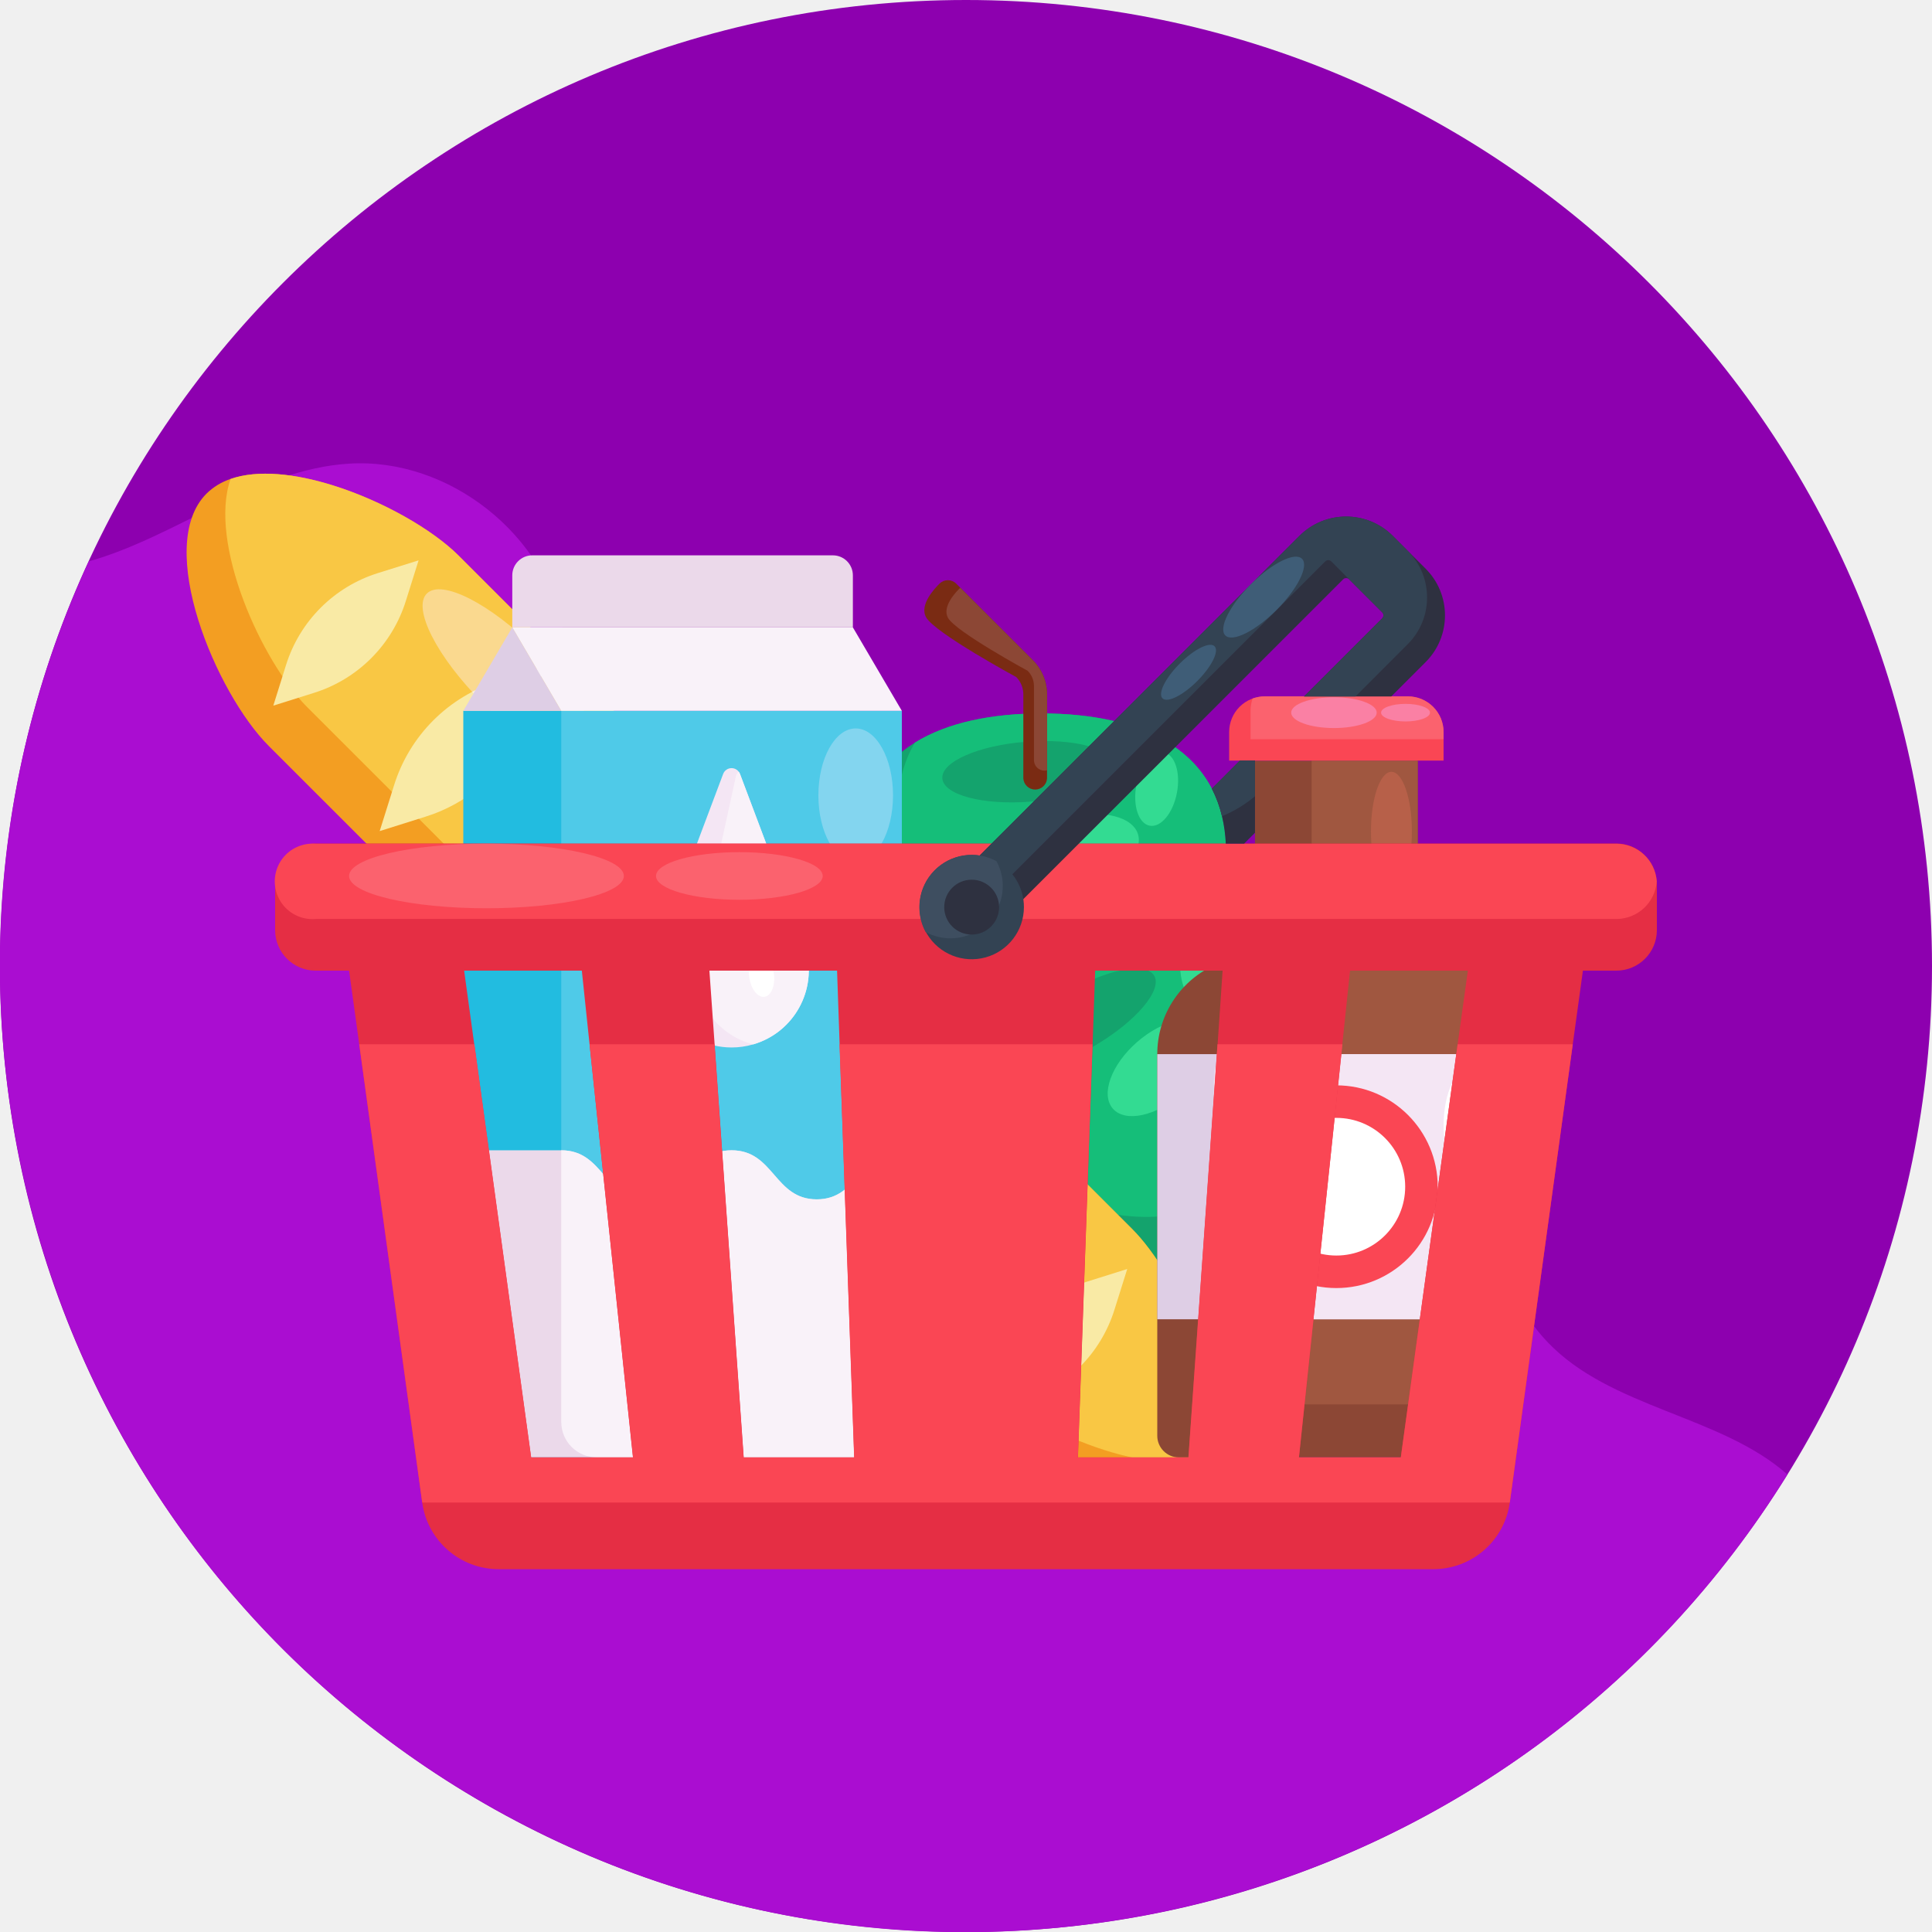
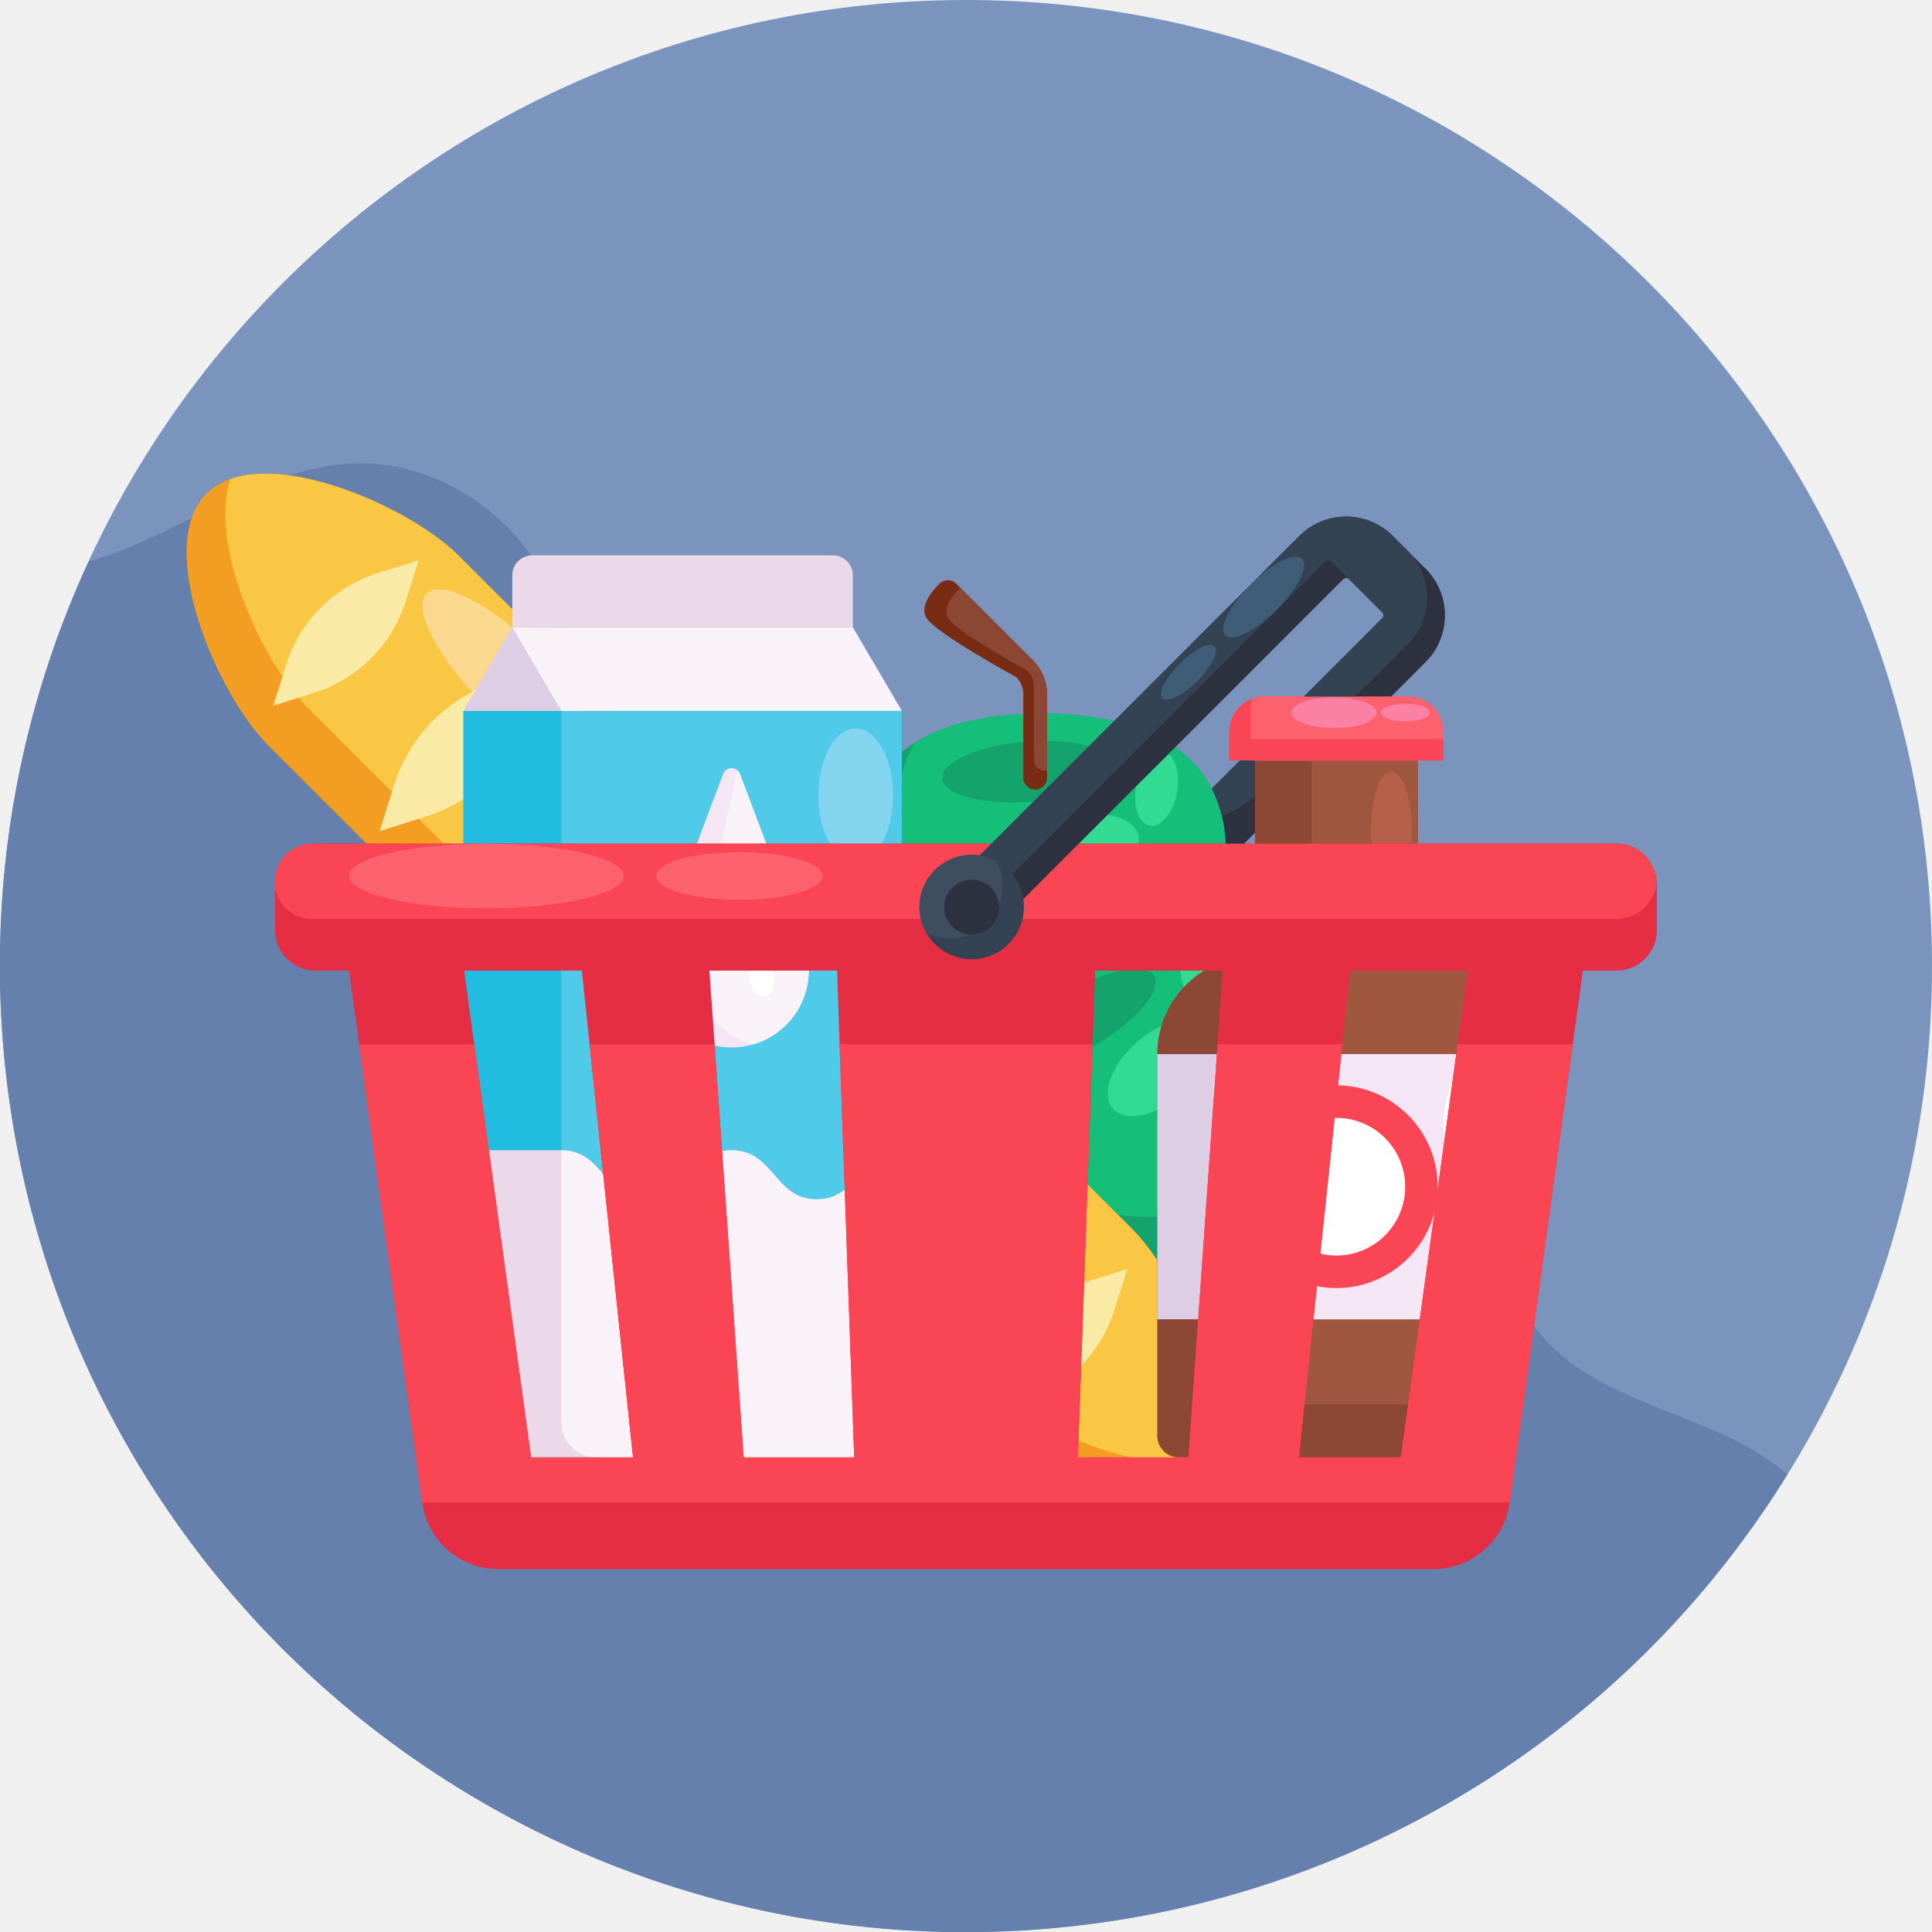
- <svg xmlns="http://www.w3.org/2000/svg" id="Icons" height="512" viewBox="0 0 512 512" width="512">
-   <circle cx="256" cy="256" fill="#8d00af" r="256" />
-   <path d="m473.68 390.75c-71.29 115.35-221.33 155.62-341.35 89.39-118.33-65.31-164.69-210.56-108.8-331.37 23.47-6.59 44.35-24.39 69-25.9 26.49-1.64 52.5 19 56.89 45.21 3 17.77-2.95 36.3 1.09 53.87 4.47 19.46 22.12 35.15 42 37.31 7.87.86 16.08-.18 23.55 2.46 11.3 4 18.38 15.41 29.14 20.68 13.09 6.42 28.85 2.51 42.25-3.28s26.49-13.45 41-14.47c25.16-1.75 47.93 17.61 58.25 40.61 7.64 17 10.51 36.8 23.32 50.31 16.76 17.7 45.85 19.43 63.66 35.18z" fill="#aa0dd1" />
-   <g id="Apple">
-     <path d="m324.93 226.05a48.89 48.89 0 1 1 -97.78 0c0-14 5.88-23.42 15.31-29.25 8.76-5.42 20.58-7.73 33.57-7.73 26.97 0 48.9 9.98 48.9 36.98z" fill="#14a36d" />
-     <path d="m324.93 226.05a48.67 48.67 0 0 1 -9.39 28.81 48.9 48.9 0 0 1 -77.71-39.5c0-7.42 1.66-13.57 4.63-18.56 8.76-5.42 20.58-7.73 33.57-7.73 26.97 0 48.9 9.98 48.9 36.98z" fill="#15be79" />
-     <ellipse cx="272.52" cy="204.43" fill="#14a36d" rx="22.83" ry="7.96" transform="matrix(.997 -.078 .078 .997 -15.16 21.95)" />
-     <ellipse cx="285.7" cy="225.54" fill="#33db92" rx="16.43" ry="9.07" transform="matrix(.966 -.259 .259 .966 -48.64 81.63)" />
-     <ellipse cx="306.68" cy="209.06" fill="#33db92" rx="9.91" ry="5.47" transform="matrix(.187 -.982 .982 .187 43.88 471.15)" />
-     <path d="m245.44 163.61c2.37 4.17 23.86 15.81 23.86 15.81a6.44 6.44 0 0 1 1.89 4.58v22.27a3.15 3.15 0 0 0 6.29 0v-22.27a12.74 12.74 0 0 0 -3.73-9l-19.26-19.24-1.07-1.08a3.14 3.14 0 0 0 -4.45 0c-1.23 1.2-5.43 5.62-3.53 8.93z" fill="#7a2b13" />
-     <path d="m251.24 163.76c2.11 3.69 21.09 14 21.09 14a5.69 5.69 0 0 1 1.68 4v19.68a2.77 2.77 0 0 0 2.78 2.78 2.26 2.26 0 0 0 .69-.1v-20.12a12.74 12.74 0 0 0 -3.73-9l-19.26-19.24-.12.11c-1.09 1.06-4.8 4.97-3.13 7.89z" fill="#8c4735" />
+ <svg xmlns="http://www.w3.org/2000/svg" width="512" height="512">
+   <g>
+     <circle id="svg_1" r="256" fill="#7b94bd" cy="256" cx="256" />
+     <path id="svg_2" fill="#6580ad" d="m473.68,390.75c-71.29,115.35 -221.33,155.62 -341.35,89.39c-118.33,-65.31 -164.69,-210.56 -108.8,-331.37c23.47,-6.59 44.35,-24.39 69,-25.9c26.49,-1.64 52.5,19 56.89,45.21c3,17.77 -2.95,36.3 1.09,53.87c4.47,19.46 22.12,35.15 42,37.31c7.87,0.86 16.08,-0.18 23.55,2.46c11.3,4 18.38,15.41 29.14,20.68c13.09,6.42 28.85,2.51 42.25,-3.28s26.49,-13.45 41,-14.47c25.16,-1.75 47.93,17.61 58.25,40.61c7.64,17 10.51,36.8 23.32,50.31c16.76,17.7 45.85,19.43 63.66,35.18z" />
+     <g id="Apple">
+       <path id="svg_3" fill="#14a36d" d="m324.93,226.05a48.89,48.89 0 1 1 -97.78,0c0,-14 5.88,-23.42 15.31,-29.25c8.76,-5.42 20.58,-7.73 33.57,-7.73c26.97,0 48.9,9.98 48.9,36.98z" />
+       <path id="svg_4" fill="#15be79" d="m324.93,226.05a48.67,48.67 0 0 1 -9.39,28.81a48.9,48.9 0 0 1 -77.71,-39.5c0,-7.42 1.66,-13.57 4.63,-18.56c8.76,-5.42 20.58,-7.73 33.57,-7.73c26.97,0 48.9,9.98 48.9,36.98z" />
+       <ellipse id="svg_5" transform="matrix(.997 -.078 .078 .997 -15.16 21.95)" ry="7.96" rx="22.83" fill="#14a36d" cy="204.43" cx="272.52" />
+       <ellipse id="svg_6" transform="matrix(.966 -.259 .259 .966 -48.64 81.63)" ry="9.07" rx="16.43" fill="#33db92" cy="225.54" cx="285.7" />
+       <ellipse id="svg_7" transform="matrix(.187 -.982 .982 .187 43.88 471.15)" ry="5.47" rx="9.91" fill="#33db92" cy="209.06" cx="306.68" />
+       <path id="svg_8" fill="#7a2b13" d="m245.44,163.61c2.37,4.17 23.86,15.81 23.86,15.81a6.44,6.44 0 0 1 1.89,4.58l0,22.27a3.15,3.15 0 0 0 6.29,0l0,-22.27a12.74,12.74 0 0 0 -3.73,-9l-19.26,-19.24l-1.07,-1.08a3.14,3.14 0 0 0 -4.45,0c-1.23,1.2 -5.43,5.62 -3.53,8.93z" />
+       <path id="svg_9" fill="#8c4735" d="m251.24,163.76c2.11,3.69 21.09,14 21.09,14a5.69,5.69 0 0 1 1.68,4l0,19.68a2.77,2.77 0 0 0 2.78,2.78a2.26,2.26 0 0 0 0.69,-0.1l0,-20.12a12.74,12.74 0 0 0 -3.73,-9l-19.26,-19.24l-0.12,0.11c-1.09,1.06 -4.8,4.97 -3.13,7.89z" />
+     </g>
+     <g id="Apple-2">
+       <path id="svg_10" fill="#14a36d" d="m342.73,266.38a48.89,48.89 0 0 1 -87.79,43.05c-6.17,-12.57 -5,-23.63 0.87,-33c5.48,-8.72 15.07,-16 26.74,-21.72c24.25,-11.9 48.3,-12.57 60.18,11.67z" />
+       <path id="svg_11" fill="#15be79" d="m342.73,266.38a48.64,48.64 0 0 1 4.26,30a48.89,48.89 0 0 1 -87.16,-1.25c-3.27,-6.67 -4.49,-12.92 -4,-18.71c5.48,-8.72 15.07,-16 26.74,-21.72c24.23,-11.89 48.28,-12.56 60.16,11.68z" />
+       <ellipse id="svg_12" transform="matrix(.861 -.509 .509 .861 -97.62 183.33)" ry="7.96" rx="22.83" fill="#14a36d" cy="270.04" cx="286.16" />
+       <g id="svg_13" fill="#33db92">
+         <ellipse id="svg_14" transform="matrix(.753 -.658 .658 .753 -110.44 271.95)" ry="9.07" rx="16.43" cy="283.19" cx="307.29" />
+         <ellipse id="svg_15" transform="matrix(.964 -.264 .264 .964 -57.15 93.49)" ry="9.91" rx="5.47" cy="259.15" cx="318.87" />
+       </g>
+     </g>
+     <path id="svg_16" fill="#f39e22" d="m121.58,147.28l178.42,178.38c12.16,12.16 26.27,43.48 20.35,60.48a16.65,16.65 0 0 1 -3.88,6.37c-13.96,13.91 -52.98,-2.51 -66.9,-16.51l-178.37,-178.34c-13.92,-13.91 -30.39,-52.93 -16.47,-66.85a16.53,16.53 0 0 1 6.37,-3.88c7.28,-2.54 17.17,-1.4 27.06,1.68c13.23,4.12 26.47,11.72 33.42,18.67z" />
+     <path id="svg_17" fill="#f9c744" d="m121.58,147.28l178.42,178.38c12.16,12.16 26.27,43.48 20.35,60.48c-17,5.93 -48.33,-8.18 -60.5,-20.34l-178.41,-178.37c-12.17,-12.17 -26.27,-43.51 -20.34,-60.5c7.28,-2.54 17.17,-1.4 27.06,1.68c13.23,4.12 26.47,11.72 33.42,18.67z" />
+     <g id="svg_18" fill="#f9eaa5">
+       <path id="svg_19" d="m163.81,283.43l12.1,-3.8a42,42 0 0 0 27.64,-27.63l3.8,-12.1l-12.1,3.8a42,42 0 0 0 -27.65,27.64l-3.79,12.09z" />
+       <path id="svg_20" d="m195.4,315l12.1,-3.79a42,42 0 0 0 27.64,-27.65l3.8,-12.1l-12.1,3.8a42,42 0 0 0 -27.64,27.64l-3.8,12.1z" />
+       <path id="svg_21" d="m227,346.61l12.11,-3.79a42,42 0 0 0 27.64,-27.64l3.79,-12.1l-12.1,3.79a42,42 0 0 0 -27.64,27.64l-3.8,12.1z" />
+       <path id="svg_22" d="m260.23,374.81l10.7,-3.36a37.09,37.09 0 0 0 24.44,-24.45l3.36,-10.7l-10.73,3.37a37.09,37.09 0 0 0 -24.44,24.44l-3.33,10.7z" />
+       <path id="svg_23" d="m72.43,187l10.7,-3.36a37.13,37.13 0 0 0 24.44,-24.44l3.36,-10.7l-10.71,3.35a37.15,37.15 0 0 0 -24.44,24.45l-3.35,10.7z" />
+     </g>
+     <ellipse id="svg_24" transform="matrix(.707 -.707 .707 .707 -87.16 147.97)" ry="30.97" rx="10.02" fill="#fad98f" cy="179.2" cx="135.04" />
+     <ellipse id="svg_25" transform="matrix(.707 -.707 .707 .707 -103.9 188.39)" ry="20.43" rx="6.61" fill="#fad98f" cy="219.62" cx="175.45" />
+     <path id="svg_26" fill="#f9eaa5" d="m175.75,208.3l-0.67,2.13l-3.12,10a39.25,39.25 0 0 1 -1.36,3.72a42,42 0 0 1 -26.28,23.85l-12.11,3.79l3.8,-12.09a41.94,41.94 0 0 1 25.92,-27.06c0.56,-0.21 1.14,-0.4 1.73,-0.59l9.63,-3l2.46,-0.75z" />
+     <path id="svg_27" fill="#f9eaa5" d="m144.16,176.71l-3.79,12.09a44,44 0 0 1 -2.44,6.11a42,42 0 0 1 -25.21,21.53l-12.1,3.81l3.8,-12.11a42,42 0 0 1 27.64,-27.64l12.1,-3.79z" />
+     <path id="svg_28" fill="#faefdc" d="m144.16,176.71l-3.79,12.09a44,44 0 0 1 -2.44,6.11a86.32,86.32 0 0 1 -10,-8.63c-1,-1 -1.92,-1.95 -2.82,-2.93a42.09,42.09 0 0 1 6.92,-2.85l12.13,-3.79z" />
+     <path id="svg_29" fill="#faefdc" d="m175.08,210.43l-3.12,10a39.25,39.25 0 0 1 -1.36,3.72a48.57,48.57 0 0 1 -8.67,-11.43c0.56,-0.21 1.14,-0.4 1.73,-0.59l9.63,-3c0.6,0.37 1.19,0.81 1.79,1.3z" />
+     <path id="svg_30" fill="#22bce0" d="m132.15,386.23l97.48,0a9.38,9.38 0 0 0 9.37,-9.37l0,-188.48l-116.22,0l0,188.48a9.38,9.38 0 0 0 9.37,9.37z" />
+     <path id="svg_31" fill="#4fcae8" d="m148.74,188.38l90.26,0a0,0 0 0 1 0,0l0,188.48a9.37,9.37 0 0 1 -9.37,9.37l-71.52,0a9.37,9.37 0 0 1 -9.37,-9.37l0,-188.48a0,0 0 0 1 0,0z" />
+     <path id="svg_32" fill="#f9f2f9" d="m135.76,166.26l90.26,0l12.98,22.12l-90.26,0l-12.98,-22.12z" />
+     <path id="svg_33" fill="#ebd9ea" d="m141.06,147.17l79.66,0a5.3,5.3 0 0 1 5.3,5.3l0,13.79a0,0 0 0 1 0,0l-90.26,0a0,0 0 0 1 0,0l0,-13.79a5.3,5.3 0 0 1 5.3,-5.3z" />
+     <path id="svg_34" fill="#ebd9ea" d="m239,304.84l0,72a9.38,9.38 0 0 1 -9.38,9.37l-97.47,0a9.37,9.37 0 0 1 -9.37,-9.37l0,-72l26,0c11.28,0 11.28,13 22.56,13s11.28,-13 22.57,-13s11.28,13 22.56,13s11.25,-13 22.53,-13z" />
+     <path id="svg_35" fill="#decee5" d="m148.74,188.38l-25.96,0l12.98,-22.12l12.98,22.12z" />
+     <path id="svg_36" fill="#f9f2f9" d="m239,304.84l0,72a9.38,9.38 0 0 1 -9.38,9.37l-71.51,0a9.38,9.38 0 0 1 -9.37,-9.37l0,-72c11.28,0 11.28,13 22.56,13s11.28,-13 22.57,-13s11.28,13 22.56,13s11.29,-13 22.57,-13z" />
+     <path id="svg_37" fill="#f4e6f4" d="m199.6,276.77a20,20 0 0 1 -5.73,0.82a20.46,20.46 0 0 1 -19.65,-26.18l17.42,-46.3a2.38,2.38 0 0 1 4.46,0l17.42,46.3a20.46,20.46 0 0 1 -13.92,25.36z" />
+     <path id="svg_38" fill="#f9f2f9" d="m199.6,276.77a20.48,20.48 0 0 1 -15.13,-22.62l10.53,-48.34a2.38,2.38 0 0 1 0.77,-1.31a2.4,2.4 0 0 1 0.34,0.61l17.42,46.3a20.46,20.46 0 0 1 -13.93,25.36z" />
+     <ellipse id="svg_39" transform="matrix(.991 -.132 .132 .991 -29.74 28.3)" ry="9.1" rx="5.08" fill="#fff" cy="239.12" cx="199.2" />
+     <ellipse id="svg_40" transform="matrix(.991 -.132 .132 .991 -32.29 28.81)" ry="5.74" rx="3.3" fill="#fff" cy="258.63" cx="201.79" />
+     <ellipse id="svg_41" ry="17.73" rx="9.89" fill="#83d5ef" cy="210.77" cx="226.77" />
+     <ellipse id="svg_42" ry="12.99" rx="7.24" fill="#83d5ef" cy="246.89" cx="226.77" />
+     <path id="svg_43" fill="#8c4735" d="m401.62,279.36l0,101.12a5.75,5.75 0 0 1 -5.75,5.75l-83.43,0a5.74,5.74 0 0 1 -5.75,-5.75l0,-101.12a25.9,25.9 0 0 1 14.67,-23.36a20.29,20.29 0 0 0 11.22,-18.37l0,-36.04l43.14,0l0,36.06a20.3,20.3 0 0 0 11.28,18.35a25.92,25.92 0 0 1 14.62,23.36z" />
+     <path id="svg_44" fill="#a05740" d="m401.62,279.36l0,92.82l-57.35,0a22.56,22.56 0 0 1 -22.57,-22.56l0,-62.16a25.91,25.91 0 0 1 14.66,-23.34a20.3,20.3 0 0 0 11.24,-18.37l0,-44.16l28.12,0l0,36.06a20.3,20.3 0 0 0 11.28,18.35a25.92,25.92 0 0 1 14.62,23.36z" />
+     <ellipse id="svg_45" ry="15.75" rx="5.42" fill="#b76049" cy="220.29" cx="368.74" />
+     <ellipse id="svg_46" ry="9" rx="3.1" fill="#b76049" cy="246.67" cx="368.74" />
+     <path id="svg_47" fill="#decee5" d="m306.69,279.36l94.93,0l0,70.26l-94.93,0l0,-70.26z" />
+     <path id="svg_48" fill="#f4e6f4" d="m323,279.36a25.84,25.84 0 0 0 -1.31,8.1l0,62.16l79.92,0l0,-70.26l-78.61,0z" />
+     <ellipse id="svg_49" ry="15.75" rx="7.56" fill="#fff" cy="298.22" cx="390.13" />
+     <ellipse id="svg_50" ry="11.44" rx="5.33" fill="#fff" cy="328.84" cx="390.13" />
+     <circle id="svg_51" r="26.86" fill="#fa4654" cy="314.49" cx="354.15" />
+     <circle id="svg_52" r="18.24" fill="#fff" cy="314.49" cx="354.15" />
+     <path id="svg_53" fill="#fa4654" d="m382.56,194l0,7.57l-56.82,0l0,-7.57a9.43,9.43 0 0 1 9.47,-9.45l37.89,0a9.45,9.45 0 0 1 9.46,9.45z" />
+     <path id="svg_54" fill="#fb626e" d="m382.56,194l0,1.9l-51.15,0l0,-7.56a9.37,9.37 0 0 1 0.56,-3.23a9.47,9.47 0 0 1 3.24,-0.56l37.89,0a9.45,9.45 0 0 1 9.46,9.45z" />
+     <ellipse id="svg_55" ry="4.08" rx="11.33" fill="#fa80a4" cy="188.86" cx="353.51" />
+     <ellipse id="svg_56" ry="2.33" rx="6.48" fill="#fa80a4" cy="188.86" cx="372.48" />
+     <path id="svg_57" fill="#e52e44" d="m439.09,234.33l0,12.16a10.74,10.74 0 0 1 -10.74,10.74l-344.7,0a10.74,10.74 0 0 1 -10.74,-10.74l0,-12.16c0,-0.27 0,-0.53 0,-0.79a10.74,10.74 0 0 1 10.71,-10l344.7,0a10.74,10.74 0 0 1 10.71,10c0.05,0.26 0.06,0.52 0.06,0.79z" />
+     <path id="svg_58" fill="#fa4654" d="m439.06,233.54a10.74,10.74 0 0 1 -10.71,10l-344.7,0a10,10 0 1 1 0,-19.93l344.7,0a10.74,10.74 0 0 1 10.71,9.93z" />
+     <path id="svg_59" fill="#e52e44" d="m419.49,257.23l-2.69,19.51l-16.69,121.44a20.45,20.45 0 0 1 -20.26,17.67l-247.7,0a20.45,20.45 0 0 1 -20.26,-17.67l-16.69,-121.44l-2.69,-19.51l30.49,0l2.68,19.51l15.06,109.49l27,0l-11.5,-109.49l-2.05,-19.51l33.81,0l1.38,19.51l7.71,109.49l29.3,0l-3.88,-109.49l-0.68,-19.51l68.4,0l-0.68,19.51l-3.88,109.49l29.3,0l7.71,-109.49l1.32,-19.51l33.78,0l-2.05,19.51l-11.5,109.49l27,0l15.06,-109.49l2.71,-19.51l30.49,0z" />
+     <path id="svg_60" fill="#fa4654" d="m416.8,276.74l-16.69,121.44l-288.22,0l-16.69,-121.44l30.52,0l15.05,109.49l27,0l-11.53,-109.49l33.11,0l7.71,109.49l29.3,0l-3.88,-109.49l67.04,0l-3.88,109.49l29.3,0l7.71,-109.49l33.11,0l-11.53,109.49l27,0l15.06,-109.49l30.51,0z" />
+     <ellipse id="svg_61" ry="8.56" rx="36.41" fill="#fb626e" cy="232.14" cx="128.92" />
+     <ellipse id="svg_62" ry="6.31" rx="22.09" fill="#fb626e" cy="232.14" cx="195.94" />
+     <path id="svg_63" fill="#2e3140" d="m332.59,201.58l0,19.11l-2.89,2.89l-4.85,0a38.65,38.65 0 0 0 -1,-7.24a32.42,32.42 0 0 0 -2.69,-7.34l7.41,-7.42l4.02,0z" />
+     <path id="svg_64" fill="#2e3140" d="m377.85,175.42l-9.14,9.14l-23.12,0l20.7,-20.7a1.12,1.12 0 0 0 0,-1.59l-4.75,-4.74l-4,-4a1.12,1.12 0 0 0 -1.59,0l-92.67,92.66a8.18,8.18 0 0 1 -11.56,0a7.88,7.88 0 0 1 -1.86,-2.88a8.14,8.14 0 0 1 1.86,-8.69l92.66,-92.62a17.5,17.5 0 0 1 24.71,0l4,4l0.12,0.12l4.63,4.62a17.5,17.5 0 0 1 0.01,24.68z" />
+     <path id="svg_65" fill="#334353" d="m332.59,201.58l0,9.42a32.6,32.6 0 0 1 -8.75,5.3a32.42,32.42 0 0 0 -2.69,-7.34l7.41,-7.42l4.03,0.04z" />
+     <path id="svg_66" fill="#334353" d="m373.1,170.68l-13.87,13.88l-13.64,0l20.7,-20.7a1.12,1.12 0 0 0 0,-1.59l-4.75,-4.74l-4,-4l-4.74,-4.76a1.14,1.14 0 0 0 -1.59,0l-92.67,92.67a8.15,8.15 0 0 1 -8.68,1.87a8.14,8.14 0 0 1 1.86,-8.69l92.66,-92.62a17.5,17.5 0 0 1 24.71,0l4,4l0.12,0.12a17.49,17.49 0 0 1 -0.11,24.56z" />
+     <ellipse id="svg_67" transform="matrix(.707 -.707 .707 .707 -13.78 283.18)" ry="4.82" rx="14.37" fill="#3f5d77" cy="158.22" cx="334.94" />
+     <ellipse id="svg_68" transform="matrix(.707 -.707 .707 .707 -33.7 274.93)" ry="3.28" rx="9.76" fill="#3f5d77" cy="178.15" cx="315.02" />
+     <path id="svg_69" fill="#334353" d="m271.35,240.4a13.83,13.83 0 1 1 -7.28,-12.2a13.82,13.82 0 0 1 7.28,12.2z" />
+     <path id="svg_70" fill="#3e4e60" d="m265.74,234.79a13.86,13.86 0 0 1 -20.44,12.21a13.86,13.86 0 0 1 18.77,-18.78a13.65,13.65 0 0 1 1.67,6.57z" />
+     <circle id="svg_71" r="7.27" fill="#2e3140" cy="240.4" cx="257.5" />
  </g>
-   <g id="Apple-2" data-name="Apple">
-     <path d="m342.73 266.38a48.89 48.89 0 0 1 -87.79 43.05c-6.17-12.57-5-23.63.87-33 5.48-8.72 15.07-16 26.74-21.72 24.25-11.9 48.3-12.57 60.18 11.67z" fill="#14a36d" />
-     <path d="m342.73 266.38a48.64 48.64 0 0 1 4.26 30 48.89 48.89 0 0 1 -87.16-1.25c-3.27-6.67-4.49-12.92-4-18.71 5.48-8.72 15.07-16 26.74-21.72 24.23-11.89 48.28-12.56 60.16 11.68z" fill="#15be79" />
-     <ellipse cx="286.16" cy="270.04" fill="#14a36d" rx="22.83" ry="7.96" transform="matrix(.861 -.509 .509 .861 -97.62 183.33)" />
-     <g fill="#33db92">
-       <ellipse cx="307.29" cy="283.19" rx="16.43" ry="9.07" transform="matrix(.753 -.658 .658 .753 -110.44 271.95)" />
-       <ellipse cx="318.87" cy="259.15" rx="5.47" ry="9.91" transform="matrix(.964 -.264 .264 .964 -57.15 93.49)" />
-     </g>
-   </g>
-   <path d="m121.58 147.28 178.42 178.38c12.16 12.16 26.27 43.48 20.35 60.48a16.65 16.65 0 0 1 -3.88 6.37c-13.96 13.91-52.98-2.51-66.9-16.51l-178.37-178.34c-13.92-13.91-30.39-52.93-16.47-66.85a16.53 16.53 0 0 1 6.37-3.88c7.28-2.54 17.17-1.4 27.06 1.68 13.23 4.12 26.47 11.72 33.42 18.67z" fill="#f39e22" />
-   <path d="m121.58 147.28 178.42 178.38c12.16 12.16 26.27 43.48 20.35 60.48-17 5.93-48.33-8.18-60.5-20.34l-178.41-178.37c-12.17-12.17-26.27-43.51-20.34-60.5 7.28-2.54 17.17-1.4 27.06 1.68 13.23 4.12 26.47 11.72 33.42 18.67z" fill="#f9c744" />
-   <g fill="#f9eaa5">
-     <path d="m163.81 283.43 12.1-3.8a42 42 0 0 0 27.64-27.63l3.8-12.1-12.1 3.8a42 42 0 0 0 -27.65 27.64z" />
-     <path d="m195.4 315 12.1-3.79a42 42 0 0 0 27.64-27.65l3.8-12.1-12.1 3.8a42 42 0 0 0 -27.64 27.64z" />
-     <path d="m227 346.61 12.11-3.79a42 42 0 0 0 27.64-27.64l3.79-12.1-12.1 3.79a42 42 0 0 0 -27.64 27.64z" />
-     <path d="m260.23 374.81 10.7-3.36a37.09 37.09 0 0 0 24.44-24.45l3.36-10.7-10.73 3.37a37.09 37.09 0 0 0 -24.44 24.44z" />
-     <path d="m72.43 187 10.7-3.36a37.13 37.13 0 0 0 24.44-24.44l3.36-10.7-10.71 3.35a37.15 37.15 0 0 0 -24.44 24.45z" />
-   </g>
-   <ellipse cx="135.04" cy="179.2" fill="#fad98f" rx="10.02" ry="30.97" transform="matrix(.707 -.707 .707 .707 -87.16 147.97)" />
-   <ellipse cx="175.45" cy="219.62" fill="#fad98f" rx="6.61" ry="20.43" transform="matrix(.707 -.707 .707 .707 -103.9 188.39)" />
-   <path d="m175.75 208.3-.67 2.13-3.12 10a39.25 39.25 0 0 1 -1.36 3.72 42 42 0 0 1 -26.28 23.85l-12.11 3.79 3.8-12.09a41.94 41.94 0 0 1 25.92-27.06c.56-.21 1.14-.4 1.73-.59l9.63-3z" fill="#f9eaa5" />
-   <path d="m144.16 176.71-3.79 12.09a44 44 0 0 1 -2.44 6.11 42 42 0 0 1 -25.21 21.53l-12.1 3.81 3.8-12.11a42 42 0 0 1 27.64-27.64z" fill="#f9eaa5" />
-   <path d="m144.16 176.71-3.79 12.09a44 44 0 0 1 -2.44 6.11 86.32 86.32 0 0 1 -10-8.63c-1-1-1.92-1.95-2.82-2.93a42.09 42.09 0 0 1 6.92-2.85z" fill="#faefdc" />
-   <path d="m175.08 210.43-3.12 10a39.25 39.25 0 0 1 -1.36 3.72 48.57 48.57 0 0 1 -8.67-11.43c.56-.21 1.14-.4 1.73-.59l9.63-3c.6.37 1.19.81 1.79 1.3z" fill="#faefdc" />
-   <path d="m132.15 386.23h97.48a9.38 9.38 0 0 0 9.37-9.37v-188.48h-116.22v188.48a9.38 9.38 0 0 0 9.37 9.37z" fill="#22bce0" />
-   <path d="m148.74 188.38h90.26a0 0 0 0 1 0 0v188.48a9.37 9.37 0 0 1 -9.37 9.37h-71.52a9.37 9.37 0 0 1 -9.37-9.37v-188.48a0 0 0 0 1 0 0z" fill="#4fcae8" />
-   <path d="m135.76 166.26h90.26l12.98 22.12h-90.26z" fill="#f9f2f9" />
-   <path d="m141.06 147.17h79.66a5.3 5.3 0 0 1 5.3 5.3v13.79a0 0 0 0 1 0 0h-90.26a0 0 0 0 1 0 0v-13.79a5.3 5.3 0 0 1 5.3-5.3z" fill="#ebd9ea" />
-   <path d="m239 304.84v72a9.38 9.38 0 0 1 -9.38 9.37h-97.47a9.37 9.37 0 0 1 -9.37-9.37v-72h26c11.28 0 11.28 13 22.56 13s11.28-13 22.57-13 11.28 13 22.56 13 11.25-13 22.53-13z" fill="#ebd9ea" />
-   <path d="m148.74 188.38h-25.96l12.98-22.12z" fill="#decee5" />
-   <path d="m239 304.84v72a9.38 9.38 0 0 1 -9.38 9.37h-71.51a9.38 9.38 0 0 1 -9.37-9.37v-72c11.28 0 11.28 13 22.56 13s11.28-13 22.57-13 11.28 13 22.56 13 11.29-13 22.57-13z" fill="#f9f2f9" />
-   <path d="m199.6 276.77a20 20 0 0 1 -5.73.82 20.46 20.46 0 0 1 -19.65-26.18l17.42-46.3a2.38 2.38 0 0 1 4.46 0l17.42 46.3a20.46 20.46 0 0 1 -13.92 25.36z" fill="#f4e6f4" />
-   <path d="m199.6 276.77a20.48 20.48 0 0 1 -15.13-22.62l10.53-48.34a2.38 2.38 0 0 1 .77-1.31 2.4 2.4 0 0 1 .34.61l17.42 46.3a20.46 20.46 0 0 1 -13.93 25.36z" fill="#f9f2f9" />
-   <ellipse cx="199.2" cy="239.12" fill="#fff" rx="5.08" ry="9.1" transform="matrix(.991 -.132 .132 .991 -29.74 28.3)" />
-   <ellipse cx="201.79" cy="258.63" fill="#fff" rx="3.3" ry="5.74" transform="matrix(.991 -.132 .132 .991 -32.29 28.81)" />
-   <ellipse cx="226.77" cy="210.77" fill="#83d5ef" rx="9.89" ry="17.73" />
-   <ellipse cx="226.77" cy="246.89" fill="#83d5ef" rx="7.24" ry="12.99" />
-   <path d="m401.62 279.36v101.12a5.75 5.75 0 0 1 -5.75 5.75h-83.43a5.74 5.74 0 0 1 -5.75-5.75v-101.12a25.9 25.9 0 0 1 14.67-23.36 20.29 20.29 0 0 0 11.22-18.37v-36.04h43.14v36.06a20.3 20.3 0 0 0 11.28 18.35 25.92 25.92 0 0 1 14.62 23.36z" fill="#8c4735" />
-   <path d="m401.62 279.36v92.82h-57.35a22.56 22.56 0 0 1 -22.57-22.56v-62.16a25.91 25.91 0 0 1 14.66-23.34 20.3 20.3 0 0 0 11.24-18.37v-44.16h28.12v36.06a20.3 20.3 0 0 0 11.28 18.35 25.92 25.92 0 0 1 14.62 23.36z" fill="#a05740" />
-   <ellipse cx="368.74" cy="220.29" fill="#b76049" rx="5.42" ry="15.75" />
-   <ellipse cx="368.74" cy="246.67" fill="#b76049" rx="3.1" ry="9" />
-   <path d="m306.69 279.36h94.93v70.26h-94.93z" fill="#decee5" />
-   <path d="m323 279.36a25.84 25.84 0 0 0 -1.31 8.1v62.16h79.92v-70.26z" fill="#f4e6f4" />
-   <ellipse cx="390.13" cy="298.22" fill="#fff" rx="7.56" ry="15.75" />
-   <ellipse cx="390.13" cy="328.84" fill="#fff" rx="5.33" ry="11.44" />
-   <circle cx="354.15" cy="314.49" fill="#fa4654" r="26.86" />
-   <circle cx="354.15" cy="314.49" fill="#fff" r="18.24" />
-   <path d="m382.56 194v7.57h-56.82v-7.57a9.43 9.43 0 0 1 9.47-9.45h37.89a9.45 9.45 0 0 1 9.46 9.45z" fill="#fa4654" />
-   <path d="m382.56 194v1.9h-51.15v-7.56a9.37 9.37 0 0 1 .56-3.23 9.47 9.47 0 0 1 3.24-.56h37.89a9.45 9.45 0 0 1 9.46 9.45z" fill="#fb626e" />
-   <ellipse cx="353.51" cy="188.86" fill="#fa80a4" rx="11.33" ry="4.08" />
-   <ellipse cx="372.48" cy="188.86" fill="#fa80a4" rx="6.48" ry="2.33" />
-   <path d="m439.09 234.33v12.16a10.74 10.74 0 0 1 -10.74 10.74h-344.7a10.74 10.74 0 0 1 -10.74-10.74v-12.16c0-.27 0-.53 0-.79a10.74 10.74 0 0 1 10.71-10h344.7a10.74 10.74 0 0 1 10.71 10c.05.26.06.52.06.79z" fill="#e52e44" />
-   <path d="m439.06 233.54a10.74 10.74 0 0 1 -10.71 10h-344.7a10 10 0 1 1 0-19.93h344.7a10.74 10.74 0 0 1 10.71 9.93z" fill="#fa4654" />
-   <path d="m419.49 257.23-2.69 19.51-16.69 121.44a20.45 20.45 0 0 1 -20.26 17.67h-247.7a20.45 20.45 0 0 1 -20.26-17.67l-16.69-121.44-2.69-19.51h30.49l2.68 19.51 15.06 109.49h27l-11.5-109.49-2.05-19.51h33.81l1.38 19.51 7.71 109.49h29.3l-3.88-109.49-.68-19.51h68.4l-.68 19.51-3.88 109.49h29.3l7.71-109.49 1.32-19.51h33.78l-2.05 19.51-11.5 109.49h27l15.06-109.49 2.71-19.51z" fill="#e52e44" />
-   <path d="m416.8 276.74-16.69 121.44h-288.22l-16.69-121.44h30.52l15.05 109.49h27l-11.53-109.49h33.11l7.71 109.49h29.3l-3.88-109.49h67.04l-3.88 109.49h29.3l7.71-109.49h33.11l-11.53 109.49h27l15.06-109.49z" fill="#fa4654" />
-   <ellipse cx="128.92" cy="232.14" fill="#fb626e" rx="36.41" ry="8.56" />
-   <ellipse cx="195.94" cy="232.14" fill="#fb626e" rx="22.09" ry="6.31" />
-   <path d="m332.59 201.58v19.11l-2.89 2.89h-4.85a38.65 38.65 0 0 0 -1-7.24 32.42 32.42 0 0 0 -2.69-7.34l7.41-7.42z" fill="#2e3140" />
-   <path d="m377.85 175.42-9.14 9.14h-23.12l20.7-20.7a1.12 1.12 0 0 0 0-1.59l-4.75-4.74-4-4a1.12 1.12 0 0 0 -1.59 0l-92.67 92.66a8.18 8.18 0 0 1 -11.56 0 7.88 7.88 0 0 1 -1.86-2.88 8.14 8.14 0 0 1 1.86-8.69l92.66-92.62a17.5 17.5 0 0 1 24.71 0l4 4 .12.12 4.63 4.62a17.5 17.5 0 0 1 .01 24.68z" fill="#2e3140" />
-   <path d="m332.59 201.58v9.42a32.6 32.6 0 0 1 -8.75 5.3 32.42 32.42 0 0 0 -2.69-7.34l7.41-7.42z" fill="#334353" />
-   <path d="m373.1 170.68-13.87 13.88h-13.64l20.7-20.7a1.12 1.12 0 0 0 0-1.59l-4.75-4.74-4-4-4.74-4.76a1.14 1.14 0 0 0 -1.59 0l-92.67 92.67a8.15 8.15 0 0 1 -8.68 1.87 8.14 8.14 0 0 1 1.86-8.69l92.66-92.62a17.5 17.5 0 0 1 24.71 0l4 4 .12.12a17.49 17.49 0 0 1 -.11 24.56z" fill="#334353" />
-   <ellipse cx="334.94" cy="158.22" fill="#3f5d77" rx="14.37" ry="4.82" transform="matrix(.707 -.707 .707 .707 -13.78 283.18)" />
-   <ellipse cx="315.02" cy="178.15" fill="#3f5d77" rx="9.76" ry="3.28" transform="matrix(.707 -.707 .707 .707 -33.7 274.93)" />
-   <path d="m271.35 240.4a13.83 13.83 0 1 1 -7.28-12.2 13.82 13.82 0 0 1 7.28 12.2z" fill="#334353" />
-   <path d="m265.74 234.79a13.86 13.86 0 0 1 -20.44 12.21 13.86 13.86 0 0 1 18.77-18.78 13.65 13.65 0 0 1 1.67 6.57z" fill="#3e4e60" />
-   <circle cx="257.5" cy="240.4" fill="#2e3140" r="7.27" />
</svg>
